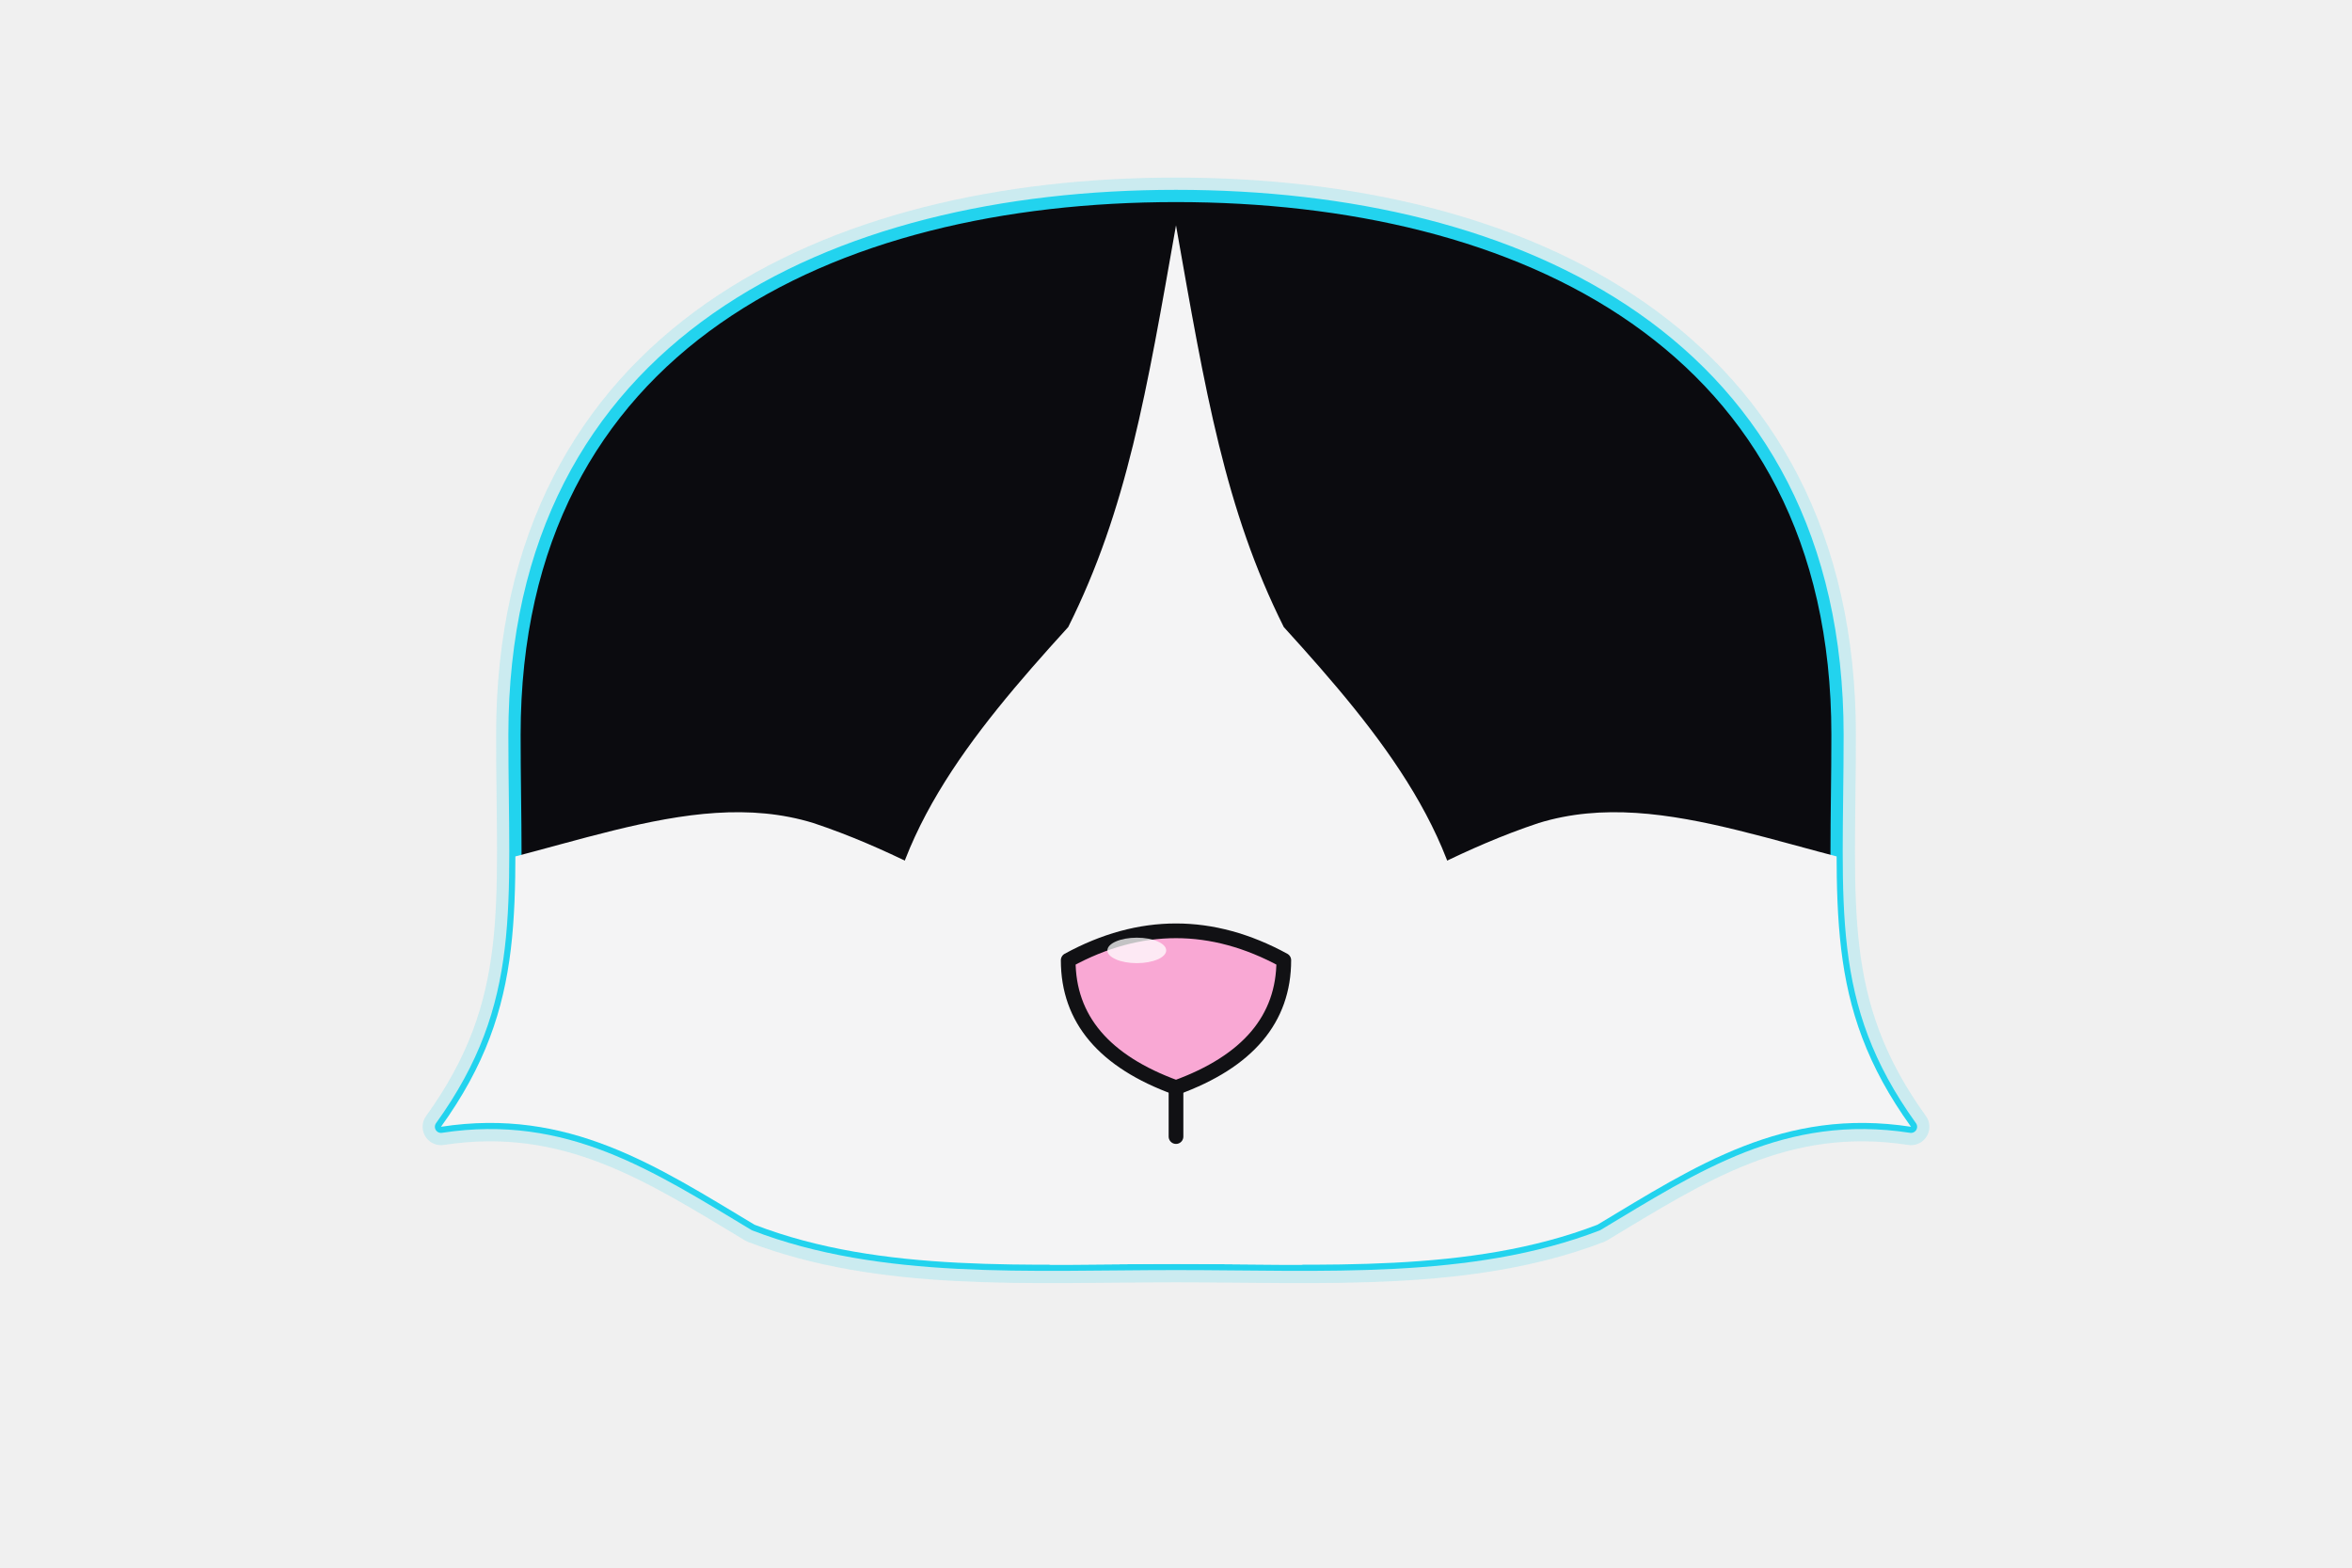
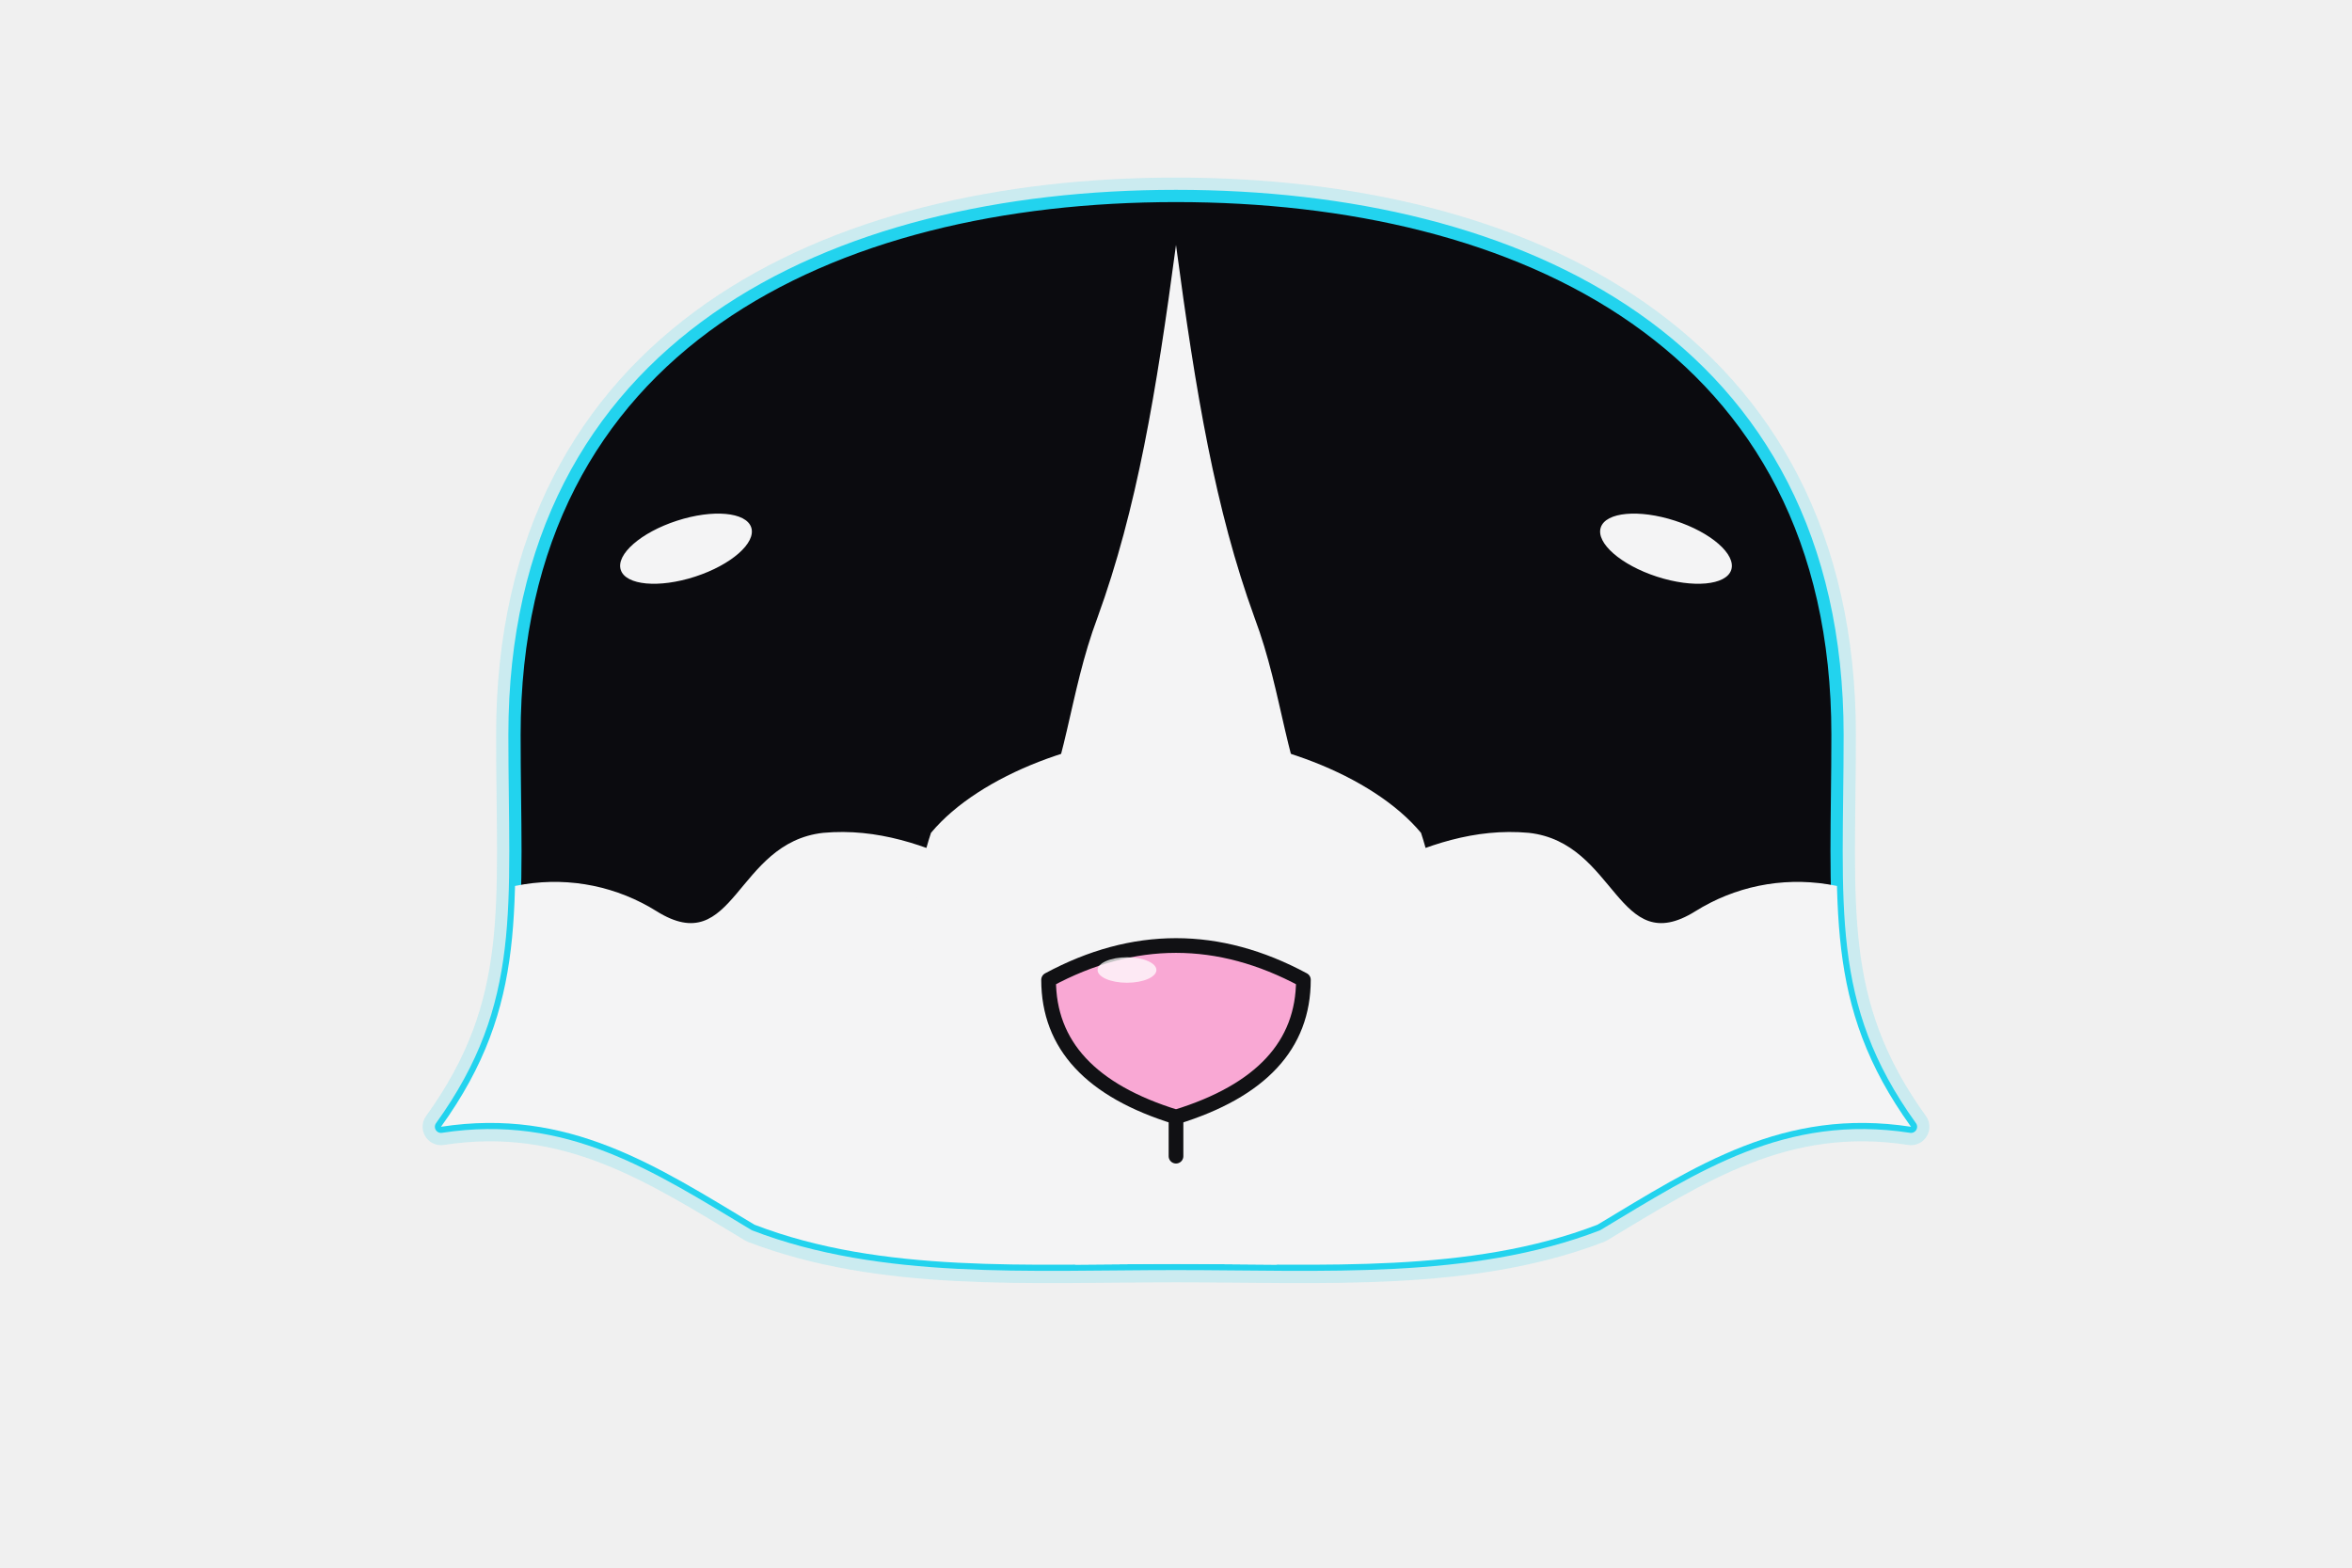
<svg xmlns="http://www.w3.org/2000/svg" viewBox="0 0 480 320" width="480" height="320">
  <defs>
    <clipPath id="c">
      <path d="M105,150 C105,70 170,40 240,40 C310,40 375,70 375,150 C375,185 372,205 390,230 C364,226 346,238 326,250 C300,260 270,258 240,258 C210,258 180,260 154,250 C134,238 116,226 90,230 C108,205 105,185 105,150 Z" />
    </clipPath>
  </defs>
  <path d="M105,150 C105,70 170,40 240,40 C310,40 375,70 375,150 C375,185 372,205 390,230 C364,226 346,238 326,250 C300,260 270,258 240,258 C210,258 180,260 154,250 C134,238 116,226 90,230 C108,205 105,185 105,150 Z" fill="none" stroke="#22d3ee" stroke-opacity=".18" stroke-width="7.5" stroke-linejoin="round" />
  <path d="M105,150 C105,70 170,40 240,40 C310,40 375,70 375,150 C375,185 372,205 390,230 C364,226 346,238 326,250 C300,260 270,258 240,258 C210,258 180,260 154,250 C134,238 116,226 90,230 C108,205 105,185 105,150 Z" fill="#0b0b0f" stroke="#22d3ee" stroke-width="2.5" stroke-linejoin="round" />
  <g clip-path="url(#c)">
-     <path d="M240,46 C246,80 250,104 262,128 C282,150 300,172 300,200 C300,240 280,262 240,262 C200,262 180,240 180,200 C180,172 198,150 218,128 C230,104 234,80 240,46 Z" fill="#f4f4f5" />
-     <path d="M80,180 C112,176 140,160 166,168 C196,178 214,196 240,196 C266,196 284,178 314,168 C340,160 368,176 400,180 L400,270 L80,270 Z" fill="#f4f4f5" />
+     <path d="M240,50 C244,80 248,104 256,126 C262,142 262,156 270,172 L210,172 C218,156 218,142 224,126 C232,104 236,80 240,50 Z" fill="#f4f4f5" />
+     <path d="M80,196 C96,178 118,176 134,186 C150,196 150,172 168,170 C190,168 208,184 224,190 C232,150 248,150 256,190 C272,184 290,168 312,170 C330,172 330,196 346,186 C362,176 384,178 400,196 L400,270 L80,270 Z" fill="#f4f4f5" />
+     <path d="M190,170 C200,158 222,150 240,150 C258,150 280,158 290,170 C300,200 292,262 240,262 C188,262 180,200 190,170 Z" fill="#f4f4f5" />
+     <ellipse cx="140" cy="112" rx="14" ry="6" fill="#f4f4f5" transform="rotate(-18 140 112)" />
+     <ellipse cx="340" cy="112" rx="14" ry="6" fill="#f4f4f5" transform="rotate(18 340 112)" />
  </g>
-   <path d="M218,196 Q240,184 262,196 Q262,214 240,222 Q218,214 218,196 Z" fill="#f9a8d4" stroke="#111114" stroke-width="3" stroke-linejoin="round" />
-   <ellipse cx="232" cy="194" rx="6" ry="2.6" fill="#fff" fill-opacity=".75" />
-   <path d="M240,222 L240,232" stroke="#111114" stroke-width="3" stroke-linecap="round" />
+   <path d="M214,200 Q240,186 266,200 Q266,220 240,228 Q214,220 214,200 Z" fill="#f9a8d4" stroke="#111114" stroke-width="3" stroke-linejoin="round" />
+   <ellipse cx="230" cy="198" rx="6" ry="2.6" fill="#fff" fill-opacity=".75" />
+   <path d="M240,228 L240,236" stroke="#111114" stroke-width="3" stroke-linecap="round" />
</svg>
